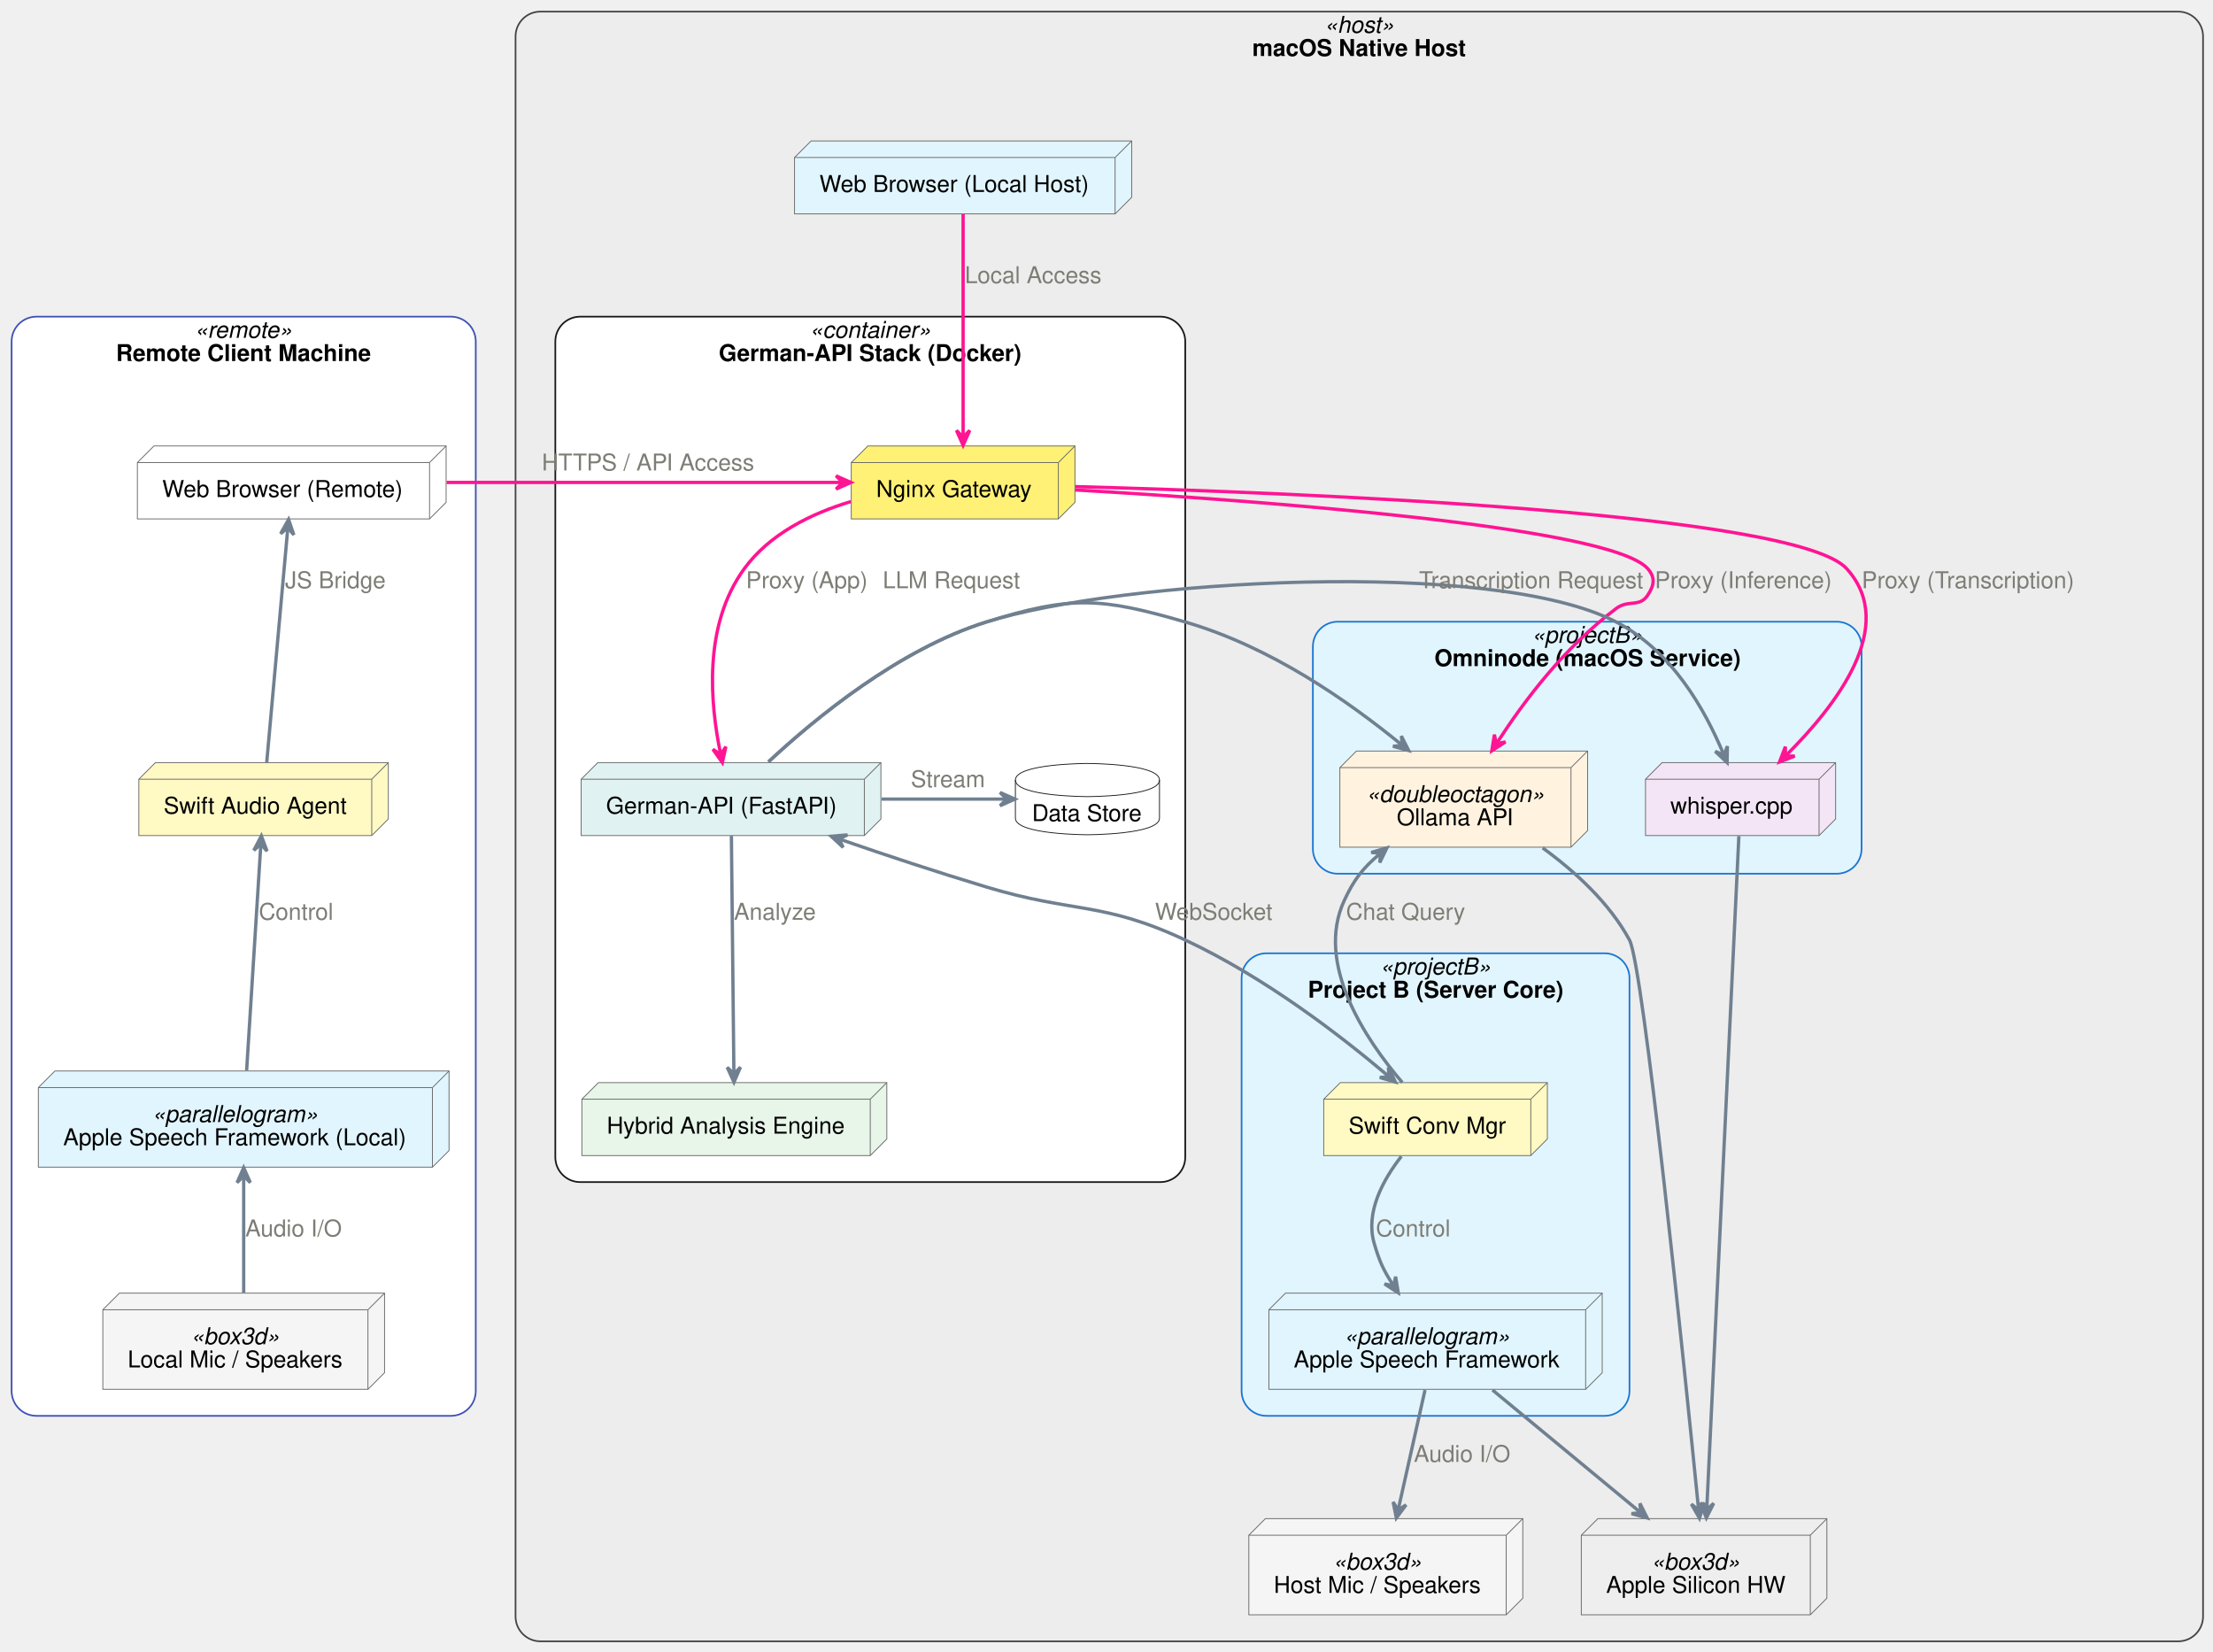
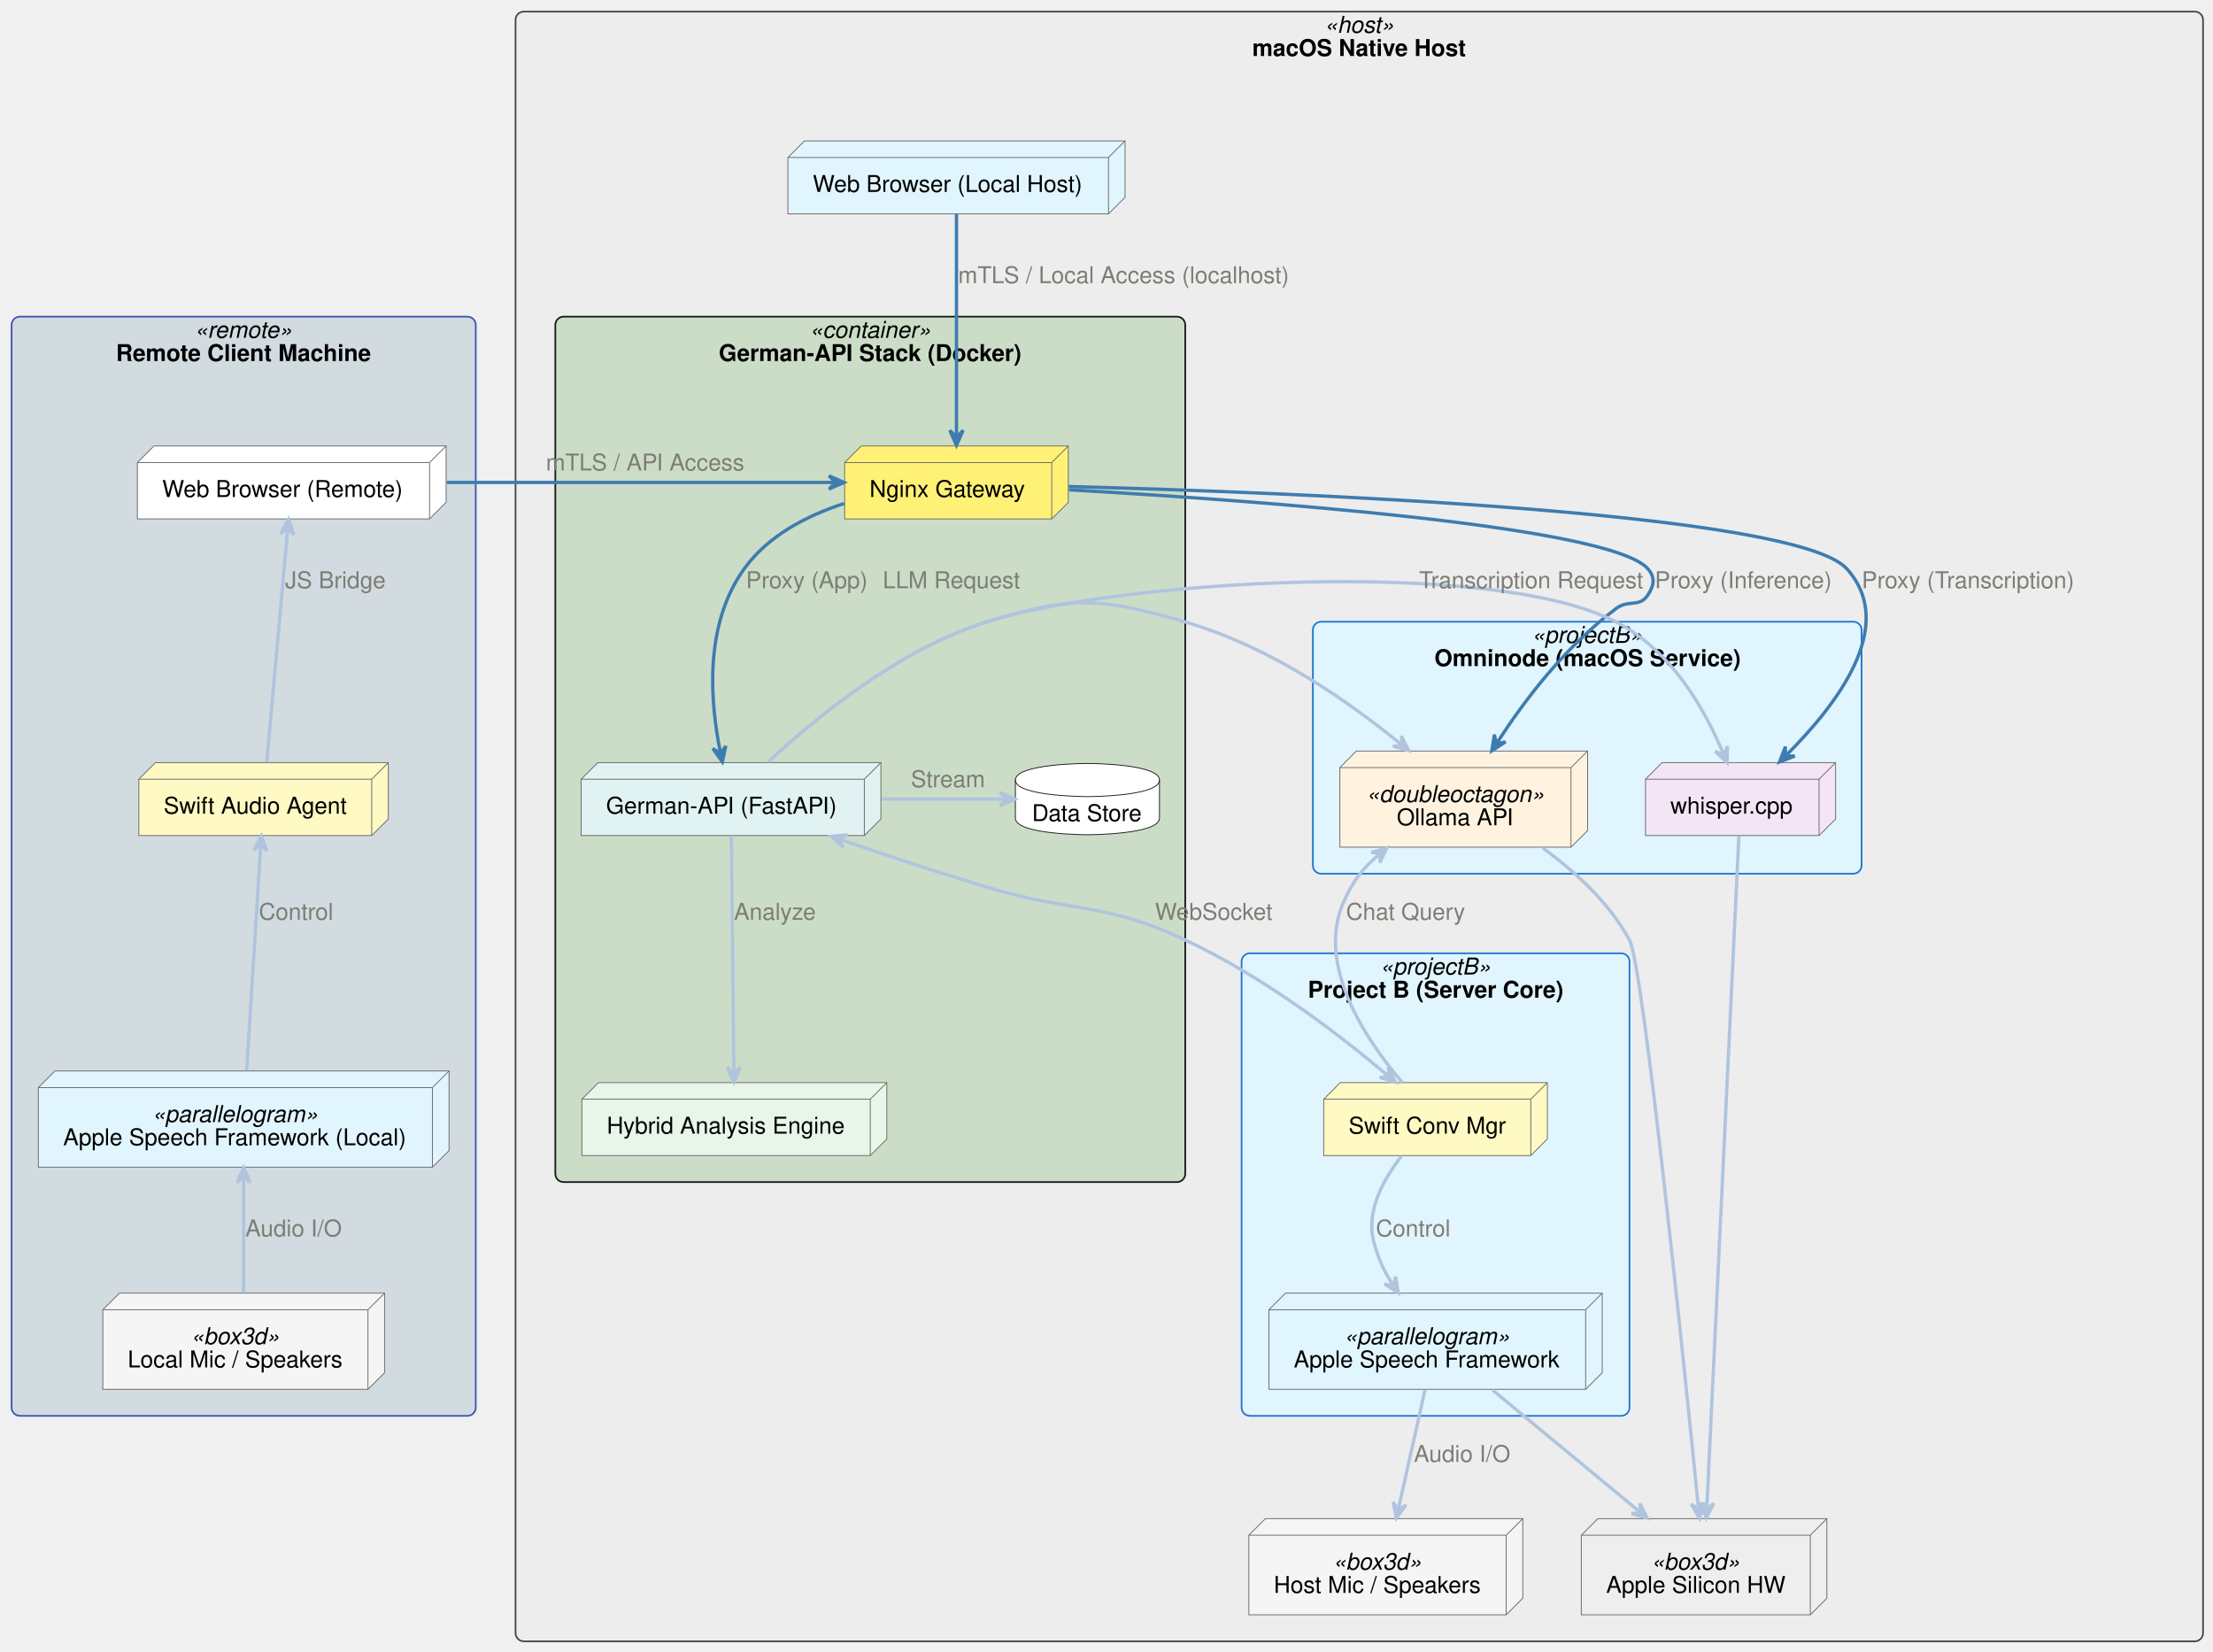
<svg xmlns="http://www.w3.org/2000/svg" contentStyleType="text/css" data-diagram-type="DESCRIPTION" height="996px" preserveAspectRatio="none" style="width:1335px;height:996px;" version="1.1" viewBox="0 0 1335 996" width="1335px" zoomAndPan="magnify">
  <defs />
  <g>
    <g class="cluster" data-entity="Remote Client Machine" data-source-line="44" data-uid="ent0002" id="cluster_Remote Client Machine">
-       <rect fill="#FFFFFF" height="663" rx="15" ry="15" style="stroke:#3F51B5;stroke-width:1;" width="280" x="7" y="191" />
+       <rect fill="#D1DBE0" height="663" rx="5" ry="5" style="stroke:#3F51B5;stroke-width:1;" width="280" x="7" y="191" />
      <text fill="#000000" font-family="Helvetica" font-size="14" font-style="italic" lengthAdjust="spacing" textLength="59.145" x="117.428" y="203.78">«remote»</text>
      <text fill="#000000" font-family="Helvetica" font-size="14" font-weight="bold" lengthAdjust="spacing" textLength="154.027" x="69.986" y="217.78">Remote Client Machine</text>
    </g>
    <g class="cluster" data-entity="macOS Native Host" data-source-line="57" data-uid="ent0013" id="cluster_macOS Native Host">
-       <rect fill="#EDEDED" height="983" rx="15" ry="15" style="stroke:#444444;stroke-width:1;" width="1018" x="311" y="7" />
+       <rect fill="#EDEDED" height="983" rx="5" ry="5" style="stroke:#444444;stroke-width:1;" width="1018" x="311" y="7" />
      <text fill="#000000" font-family="Helvetica" font-size="14" font-style="italic" lengthAdjust="spacing" textLength="42.034" x="798.983" y="19.78">«host»</text>
      <text fill="#000000" font-family="Helvetica" font-size="14" font-weight="bold" lengthAdjust="spacing" textLength="129.158" x="755.421" y="33.78">macOS Native Host</text>
    </g>
    <g class="cluster" data-entity="German-API Stack .Docker." data-source-line="62" data-uid="ent0015" id="cluster_German-API Stack .Docker.">
-       <rect fill="#FFFFFF" height="522" rx="15" ry="15" style="stroke:#181818;stroke-width:1;" width="380" x="335" y="191" />
+       <rect fill="#CBDDC7" height="522" rx="5" ry="5" style="stroke:#181818;stroke-width:1;" width="380" x="335" y="191" />
      <text fill="#000000" font-family="Helvetica" font-size="14" font-style="italic" lengthAdjust="spacing" textLength="73.165" x="488.418" y="203.78">«container»</text>
      <text fill="#000000" font-family="Helvetica" font-size="14" font-weight="bold" lengthAdjust="spacing" textLength="182.841" x="433.58" y="217.78">German-API Stack (Docker)</text>
    </g>
    <g class="cluster" data-entity="Omninode .macOS Service." data-source-line="72" data-uid="ent0021" id="cluster_Omninode .macOS Service.">
-       <rect fill="#E1F5FE" height="152" rx="15" ry="15" style="stroke:#1976D2;stroke-width:1;" width="331" x="792" y="375" />
+       <rect fill="#E1F5FE" height="152" rx="5" ry="5" style="stroke:#1976D2;stroke-width:1;" width="331" x="792" y="375" />
      <text fill="#000000" font-family="Helvetica" font-size="14" font-style="italic" lengthAdjust="spacing" textLength="66.931" x="924.035" y="387.78">«projectB»</text>
      <text fill="#000000" font-family="Helvetica" font-size="14" font-weight="bold" lengthAdjust="spacing" textLength="184.393" x="865.304" y="401.78">Omninode (macOS Service)</text>
    </g>
    <g class="cluster" data-entity="Project B .Server Core." data-source-line="78" data-uid="ent0024" id="cluster_Project B .Server Core.">
-       <rect fill="#E1F5FE" height="279" rx="15" ry="15" style="stroke:#1976D2;stroke-width:1;" width="234" x="749" y="575" />
+       <rect fill="#E1F5FE" height="279" rx="5" ry="5" style="stroke:#1976D2;stroke-width:1;" width="234" x="749" y="575" />
      <text fill="#000000" font-family="Helvetica" font-size="14" font-style="italic" lengthAdjust="spacing" textLength="66.931" x="832.535" y="587.78">«projectB»</text>
      <text fill="#000000" font-family="Helvetica" font-size="14" font-weight="bold" lengthAdjust="spacing" textLength="154.055" x="788.973" y="601.78">Project B (Server Core)</text>
    </g>
    <g class="entity" data-entity="RemoteClient" data-source-line="45" data-uid="ent0003" id="entity_RemoteClient">
      <polygon fill="#FFFFFF" points="82.87,279,92.87,269,269.125,269,269.125,303,259.125,313,82.87,313,82.87,279" style="stroke:#666666;stroke-width:0.5;" />
      <line style="stroke:#666666;stroke-width:0.5;" x1="259.125" x2="269.125" y1="279" y2="269" />
      <line style="stroke:#666666;stroke-width:0.5;" x1="82.87" x2="259.125" y1="279" y2="279" />
      <line style="stroke:#666666;stroke-width:0.5;" x1="259.125" x2="259.125" y1="279" y2="313" />
      <text fill="#000000" font-family="Helvetica" font-size="14" lengthAdjust="spacing" textLength="146.255" x="97.87" y="299.78">Web Browser (Remote)</text>
    </g>
    <g class="entity" data-entity="ClientAgent" data-source-line="46" data-uid="ent0004" id="entity_ClientAgent">
      <polygon fill="#FFF9C4" points="83.75,470,93.75,460,234.26,460,234.26,494,224.26,504,83.75,504,83.75,470" style="stroke:#666666;stroke-width:0.5;" />
      <line style="stroke:#666666;stroke-width:0.5;" x1="224.26" x2="234.26" y1="470" y2="460" />
      <line style="stroke:#666666;stroke-width:0.5;" x1="83.75" x2="224.26" y1="470" y2="470" />
      <line style="stroke:#666666;stroke-width:0.5;" x1="224.26" x2="224.26" y1="470" y2="504" />
      <text fill="#000000" font-family="Helvetica" font-size="14" lengthAdjust="spacing" textLength="110.51" x="98.75" y="490.78">Swift Audio Agent</text>
    </g>
    <g class="entity" data-entity="ClientSpeech" data-source-line="47" data-uid="ent0005" id="entity_ClientSpeech">
      <polygon fill="#E1F5FE" points="23.12,656,33.12,646,270.878,646,270.878,694,260.878,704,23.12,704,23.12,656" style="stroke:#666666;stroke-width:0.5;" />
      <line style="stroke:#666666;stroke-width:0.5;" x1="260.878" x2="270.878" y1="656" y2="646" />
      <line style="stroke:#666666;stroke-width:0.5;" x1="23.12" x2="260.878" y1="656" y2="656" />
      <line style="stroke:#666666;stroke-width:0.5;" x1="260.878" x2="260.878" y1="656" y2="704" />
      <text fill="#000000" font-family="Helvetica" font-size="14" font-style="italic" lengthAdjust="spacing" textLength="100.393" x="91.803" y="676.78">«parallelogram»</text>
      <text fill="#000000" font-family="Helvetica" font-size="14" lengthAdjust="spacing" textLength="207.758" x="38.12" y="690.78">Apple Speech Framework (Local)</text>
    </g>
    <g class="entity" data-entity="ClientHW" data-source-line="48" data-uid="ent0006" id="entity_ClientHW">
      <polygon fill="#F5F5F5" points="62.03,790,72.03,780,231.974,780,231.974,828,221.974,838,62.03,838,62.03,790" style="stroke:#666666;stroke-width:0.5;" />
      <line style="stroke:#666666;stroke-width:0.5;" x1="221.974" x2="231.974" y1="790" y2="780" />
      <line style="stroke:#666666;stroke-width:0.5;" x1="62.03" x2="221.974" y1="790" y2="790" />
      <line style="stroke:#666666;stroke-width:0.5;" x1="221.974" x2="221.974" y1="790" y2="838" />
      <text fill="#000000" font-family="Helvetica" font-size="14" font-style="italic" lengthAdjust="spacing" textLength="53.717" x="115.144" y="810.78">«box3d»</text>
      <text fill="#000000" font-family="Helvetica" font-size="14" lengthAdjust="spacing" textLength="129.944" x="77.03" y="824.78">Local Mic / Speakers</text>
    </g>
    <g class="entity" data-entity="LocalBrowser" data-source-line="59" data-uid="ent0014" id="entity_LocalBrowser">
-       <polygon fill="#E1F5FE" points="479.31,95,489.31,85,682.689,85,682.689,119,672.689,129,479.31,129,479.31,95" style="stroke:#666666;stroke-width:0.5;" />
-       <line style="stroke:#666666;stroke-width:0.5;" x1="672.689" x2="682.689" y1="95" y2="85" />
-       <line style="stroke:#666666;stroke-width:0.5;" x1="479.31" x2="672.689" y1="95" y2="95" />
-       <line style="stroke:#666666;stroke-width:0.5;" x1="672.689" x2="672.689" y1="95" y2="129" />
-       <text fill="#000000" font-family="Helvetica" font-size="14" lengthAdjust="spacing" textLength="163.379" x="494.31" y="115.78">Web Browser (Local Host)</text>
+       <polygon fill="#E1F5FE" points="475.31,95,485.31,85,678.689,85,678.689,119,668.689,129,475.31,129,475.31,95" style="stroke:#666666;stroke-width:0.5;" />
+       <line style="stroke:#666666;stroke-width:0.5;" x1="668.689" x2="678.689" y1="95" y2="85" />
+       <line style="stroke:#666666;stroke-width:0.5;" x1="475.31" x2="668.689" y1="95" y2="95" />
+       <line style="stroke:#666666;stroke-width:0.5;" x1="668.689" x2="668.689" y1="95" y2="129" />
+       <text fill="#000000" font-family="Helvetica" font-size="14" lengthAdjust="spacing" textLength="163.379" x="490.31" y="115.78">Web Browser (Local Host)</text>
    </g>
    <g class="entity" data-entity="HostAudioIO" data-source-line="83" data-uid="ent0027" id="entity_HostAudioIO">
      <polygon fill="#F5F5F5" points="753.37,926,763.37,916,918.632,916,918.632,964,908.632,974,753.37,974,753.37,926" style="stroke:#666666;stroke-width:0.5;" />
      <line style="stroke:#666666;stroke-width:0.5;" x1="908.632" x2="918.632" y1="926" y2="916" />
      <line style="stroke:#666666;stroke-width:0.5;" x1="753.37" x2="908.632" y1="926" y2="926" />
      <line style="stroke:#666666;stroke-width:0.5;" x1="908.632" x2="908.632" y1="926" y2="974" />
      <text fill="#000000" font-family="Helvetica" font-size="14" font-style="italic" lengthAdjust="spacing" textLength="53.717" x="804.143" y="946.78">«box3d»</text>
      <text fill="#000000" font-family="Helvetica" font-size="14" lengthAdjust="spacing" textLength="125.262" x="768.37" y="960.78">Host Mic / Speakers</text>
    </g>
    <g class="entity" data-entity="HW" data-source-line="84" data-uid="ent0028" id="entity_HW">
      <polygon fill="#EEEEEE" points="953.92,926,963.92,916,1102.071,916,1102.071,964,1092.071,974,953.92,974,953.92,926" style="stroke:#666666;stroke-width:0.5;" />
      <line style="stroke:#666666;stroke-width:0.5;" x1="1092.071" x2="1102.071" y1="926" y2="916" />
      <line style="stroke:#666666;stroke-width:0.5;" x1="953.92" x2="1092.071" y1="926" y2="926" />
      <line style="stroke:#666666;stroke-width:0.5;" x1="1092.071" x2="1092.071" y1="926" y2="974" />
      <text fill="#000000" font-family="Helvetica" font-size="14" font-style="italic" lengthAdjust="spacing" textLength="53.717" x="996.137" y="946.78">«box3d»</text>
      <text fill="#000000" font-family="Helvetica" font-size="14" lengthAdjust="spacing" textLength="108.151" x="968.92" y="960.78">Apple Silicon HW</text>
    </g>
    <g class="entity" data-entity="Nginx" data-source-line="63" data-uid="ent0016" id="entity_Nginx">
-       <polygon fill="#FFF176" points="513.53,279,523.53,269,648.461,269,648.461,303,638.461,313,513.53,313,513.53,279" style="stroke:#666666;stroke-width:0.5;" />
-       <line style="stroke:#666666;stroke-width:0.5;" x1="638.461" x2="648.461" y1="279" y2="269" />
-       <line style="stroke:#666666;stroke-width:0.5;" x1="513.53" x2="638.461" y1="279" y2="279" />
-       <line style="stroke:#666666;stroke-width:0.5;" x1="638.461" x2="638.461" y1="279" y2="313" />
-       <text fill="#000000" font-family="Helvetica" font-size="14" lengthAdjust="spacing" textLength="94.931" x="528.53" y="299.78">Nginx Gateway</text>
+       <polygon fill="#FFF176" points="509.53,279,519.53,269,644.461,269,644.461,303,634.461,313,509.53,313,509.53,279" style="stroke:#666666;stroke-width:0.5;" />
+       <line style="stroke:#666666;stroke-width:0.5;" x1="634.461" x2="644.461" y1="279" y2="269" />
+       <line style="stroke:#666666;stroke-width:0.5;" x1="509.53" x2="634.461" y1="279" y2="279" />
+       <line style="stroke:#666666;stroke-width:0.5;" x1="634.461" x2="634.461" y1="279" y2="313" />
+       <text fill="#000000" font-family="Helvetica" font-size="14" lengthAdjust="spacing" textLength="94.931" x="524.53" y="299.78">Nginx Gateway</text>
    </g>
    <g class="entity" data-entity="GermanAPI" data-source-line="64" data-uid="ent0017" id="entity_GermanAPI">
      <polygon fill="#E0F2F1" points="350.6,470,360.6,460,531.407,460,531.407,494,521.407,504,350.6,504,350.6,470" style="stroke:#666666;stroke-width:0.5;" />
      <line style="stroke:#666666;stroke-width:0.5;" x1="521.407" x2="531.407" y1="470" y2="460" />
      <line style="stroke:#666666;stroke-width:0.5;" x1="350.6" x2="521.407" y1="470" y2="470" />
      <line style="stroke:#666666;stroke-width:0.5;" x1="521.407" x2="521.407" y1="470" y2="504" />
      <text fill="#000000" font-family="Helvetica" font-size="14" lengthAdjust="spacing" textLength="140.807" x="365.6" y="490.78">German-API (FastAPI)</text>
    </g>
    <g class="entity" data-entity="HybridEngine" data-source-line="65" data-uid="ent0018" id="entity_HybridEngine">
      <polygon fill="#E8F5E9" points="351.02,663,361.02,653,534.978,653,534.978,687,524.978,697,351.02,697,351.02,663" style="stroke:#666666;stroke-width:0.5;" />
      <line style="stroke:#666666;stroke-width:0.5;" x1="524.978" x2="534.978" y1="663" y2="653" />
      <line style="stroke:#666666;stroke-width:0.5;" x1="351.02" x2="524.978" y1="663" y2="663" />
      <line style="stroke:#666666;stroke-width:0.5;" x1="524.978" x2="524.978" y1="663" y2="697" />
      <text fill="#000000" font-family="Helvetica" font-size="14" lengthAdjust="spacing" textLength="143.958" x="366.02" y="683.78">Hybrid Analysis Engine</text>
    </g>
    <g class="entity" data-entity="Assets" data-source-line="66" data-uid="ent0019" id="entity_Assets">
      <path d="M612.54,470.5 C612.54,460.5 656.002,460.5 656.002,460.5 C656.002,460.5 699.464,460.5 699.464,470.5 L699.464,493.5 C699.464,503.5 656.002,503.5 656.002,503.5 C656.002,503.5 612.54,503.5 612.54,493.5 L612.54,470.5" fill="#FFFFFF" style="stroke:#181818;stroke-width:0.5;" />
      <path d="M612.54,470.5 C612.54,480.5 656.002,480.5 656.002,480.5 C656.002,480.5 699.464,480.5 699.464,470.5" fill="none" style="stroke:#181818;stroke-width:0.5;" />
      <text fill="#000000" font-family="Helvetica" font-size="14" lengthAdjust="spacing" textLength="66.924" x="622.54" y="495.28">Data Store</text>
    </g>
    <g class="entity" data-entity="Ollama" data-source-line="73" data-uid="ent0022" id="entity_Ollama">
      <polygon fill="#FFF3E0" points="808.28,463,818.28,453,957.714,453,957.714,501,947.714,511,808.28,511,808.28,463" style="stroke:#666666;stroke-width:0.5;" />
      <line style="stroke:#666666;stroke-width:0.5;" x1="947.714" x2="957.714" y1="463" y2="453" />
      <line style="stroke:#666666;stroke-width:0.5;" x1="808.28" x2="947.714" y1="463" y2="463" />
      <line style="stroke:#666666;stroke-width:0.5;" x1="947.714" x2="947.714" y1="463" y2="511" />
      <text fill="#000000" font-family="Helvetica" font-size="14" font-style="italic" lengthAdjust="spacing" textLength="107.434" x="824.28" y="483.78">«doubleoctagon»</text>
      <text fill="#000000" font-family="Helvetica" font-size="14" lengthAdjust="spacing" textLength="70.8" x="842.597" y="497.78">Ollama API</text>
    </g>
    <g class="entity" data-entity="Whisper" data-source-line="74" data-uid="ent0023" id="entity_Whisper">
      <polygon fill="#F3E5F5" points="992.65,470,1002.65,460,1107.353,460,1107.353,494,1097.353,504,992.65,504,992.65,470" style="stroke:#666666;stroke-width:0.5;" />
      <line style="stroke:#666666;stroke-width:0.5;" x1="1097.353" x2="1107.353" y1="470" y2="460" />
      <line style="stroke:#666666;stroke-width:0.5;" x1="992.65" x2="1097.353" y1="470" y2="470" />
      <line style="stroke:#666666;stroke-width:0.5;" x1="1097.353" x2="1097.353" y1="470" y2="504" />
      <text fill="#000000" font-family="Helvetica" font-size="14" lengthAdjust="spacing" textLength="74.703" x="1007.65" y="490.78">whisper.cpp</text>
    </g>
    <g class="entity" data-entity="ConvMgr" data-source-line="79" data-uid="ent0025" id="entity_ConvMgr">
      <polygon fill="#FFF9C4" points="798.54,663,808.54,653,933.45,653,933.45,687,923.45,697,798.54,697,798.54,663" style="stroke:#666666;stroke-width:0.5;" />
      <line style="stroke:#666666;stroke-width:0.5;" x1="923.45" x2="933.45" y1="663" y2="653" />
      <line style="stroke:#666666;stroke-width:0.5;" x1="798.54" x2="923.45" y1="663" y2="663" />
      <line style="stroke:#666666;stroke-width:0.5;" x1="923.45" x2="923.45" y1="663" y2="697" />
      <text fill="#000000" font-family="Helvetica" font-size="14" lengthAdjust="spacing" textLength="94.91" x="813.54" y="683.78">Swift Conv Mgr</text>
    </g>
    <g class="entity" data-entity="NativeAudio" data-source-line="80" data-uid="ent0026" id="entity_NativeAudio">
      <polygon fill="#E1F5FE" points="765.46,790,775.46,780,966.535,780,966.535,828,956.535,838,765.46,838,765.46,790" style="stroke:#666666;stroke-width:0.5;" />
      <line style="stroke:#666666;stroke-width:0.5;" x1="956.535" x2="966.535" y1="790" y2="780" />
      <line style="stroke:#666666;stroke-width:0.5;" x1="765.46" x2="956.535" y1="790" y2="790" />
      <line style="stroke:#666666;stroke-width:0.5;" x1="956.535" x2="956.535" y1="790" y2="838" />
      <text fill="#000000" font-family="Helvetica" font-size="14" font-style="italic" lengthAdjust="spacing" textLength="100.393" x="810.801" y="810.78">«parallelogram»</text>
      <text fill="#000000" font-family="Helvetica" font-size="14" lengthAdjust="spacing" textLength="161.075" x="780.46" y="824.78">Apple Speech Framework</text>
    </g>
    <g class="link" data-entity-1="ClientSpeech" data-entity-2="ClientHW" data-source-line="51" data-uid="lnk8" id="link_ClientSpeech_ClientHW">
-       <path d="M147,710.32 C147,732.59 147,757.47 147,779.73" fill="none" id="ClientSpeech-backto-ClientHW" style="stroke:#708090;stroke-width:2;" />
-       <polygon fill="#708090" points="147,704.32,143,713.32,147,709.32,151,713.32,147,704.32" style="stroke:#708090;stroke-width:2;" />
+       <path d="M147,710.32 C147,732.59 147,757.47 147,779.73" fill="none" id="ClientSpeech-backto-ClientHW" style="stroke:#B0C4DE;stroke-width:2;" />
+       <polygon fill="#B0C4DE" points="147,704.32,143,713.32,147,709.32,151,713.32,147,704.32" style="stroke:#B0C4DE;stroke-width:2;" />
      <text fill="#7D7D75" font-family="Helvetica" font-size="14" lengthAdjust="spacing" textLength="58.365" x="148" y="745.78">Audio I/O</text>
    </g>
    <g class="link" data-entity-1="ClientAgent" data-entity-2="ClientSpeech" data-source-line="52" data-uid="lnk10" id="link_ClientAgent_ClientSpeech">
-       <path d="M157.293,510.158 C155.123,544.638 151.21,606.96 148.78,645.61" fill="none" id="ClientAgent-backto-ClientSpeech" style="stroke:#708090;stroke-width:2;" />
-       <polygon fill="#708090" points="157.67,504.17,153.113,512.901,157.356,509.16,161.097,513.404,157.67,504.17" style="stroke:#708090;stroke-width:2;" />
+       <path d="M157.293,510.158 C155.123,544.638 151.21,606.96 148.78,645.61" fill="none" id="ClientAgent-backto-ClientSpeech" style="stroke:#B0C4DE;stroke-width:2;" />
+       <polygon fill="#B0C4DE" points="157.67,504.17,153.113,512.901,157.356,509.16,161.097,513.404,157.67,504.17" style="stroke:#B0C4DE;stroke-width:2;" />
      <text fill="#7D7D75" font-family="Helvetica" font-size="14" lengthAdjust="spacing" textLength="45.131" x="156.12" y="554.78">Control</text>
    </g>
    <g class="link" data-entity-1="RemoteClient" data-entity-2="ClientAgent" data-source-line="53" data-uid="lnk12" id="link_RemoteClient_ClientAgent">
-       <path d="M173.543,319.286 C170.273,355.686 164.18,423.42 160.91,459.76" fill="none" id="RemoteClient-backto-ClientAgent" style="stroke:#708090;stroke-width:2;" />
-       <polygon fill="#708090" points="174.08,313.31,169.291,321.916,173.633,318.29,177.259,322.632,174.08,313.31" style="stroke:#708090;stroke-width:2;" />
+       <path d="M173.543,319.286 C170.273,355.686 164.18,423.42 160.91,459.76" fill="none" id="RemoteClient-backto-ClientAgent" style="stroke:#B0C4DE;stroke-width:2;" />
+       <polygon fill="#B0C4DE" points="174.08,313.31,169.291,321.916,173.633,318.29,177.259,322.632,174.08,313.31" style="stroke:#B0C4DE;stroke-width:2;" />
      <text fill="#7D7D75" font-family="Helvetica" font-size="14" lengthAdjust="spacing" textLength="60.696" x="171.98" y="354.78">JS Bridge</text>
    </g>
    <g class="link" data-entity-1="Nginx" data-entity-2="GermanAPI" data-source-line="68" data-uid="lnk20" id="link_Nginx_GermanAPI">
-       <path d="M513.26,302.54 C489.13,309.83 464.2,322.16 449,343 C423.83,377.52 428.6,424.871 434.57,454.111" fill="none" id="Nginx-to-GermanAPI" style="stroke:#FF1493;stroke-width:2;" />
-       <polygon fill="#FF1493" points="435.77,459.99,437.889,450.372,434.77,455.091,430.05,451.972,435.77,459.99" style="stroke:#FF1493;stroke-width:2;" />
+       <path d="M509.26,303.68 C486.49,311.09 463.27,323.21 449,343 C424.15,377.45 428.659,424.347 434.539,453.647" fill="none" id="Nginx-to-GermanAPI" style="stroke:#3E7CAF;stroke-width:2;" />
+       <polygon fill="#3E7CAF" points="435.72,459.53,437.871,449.919,434.736,454.628,430.027,451.493,435.72,459.53" style="stroke:#3E7CAF;stroke-width:2;" />
      <text fill="#7D7D75" font-family="Helvetica" font-size="14" lengthAdjust="spacing" textLength="73.91" x="450" y="354.78">Proxy (App)</text>
    </g>
    <g class="link" data-entity-1="RemoteClient" data-entity-2="Nginx" data-source-line="90" data-uid="lnk29" id="link_RemoteClient_Nginx">
-       <path d="M269.42,291 C343.94,291 440.56,291 507.33,291" fill="none" id="RemoteClient-to-Nginx" style="stroke:#FF1493;stroke-width:2;" />
-       <polygon fill="#FF1493" points="513.33,291,504.33,287,508.33,291,504.33,295,513.33,291" style="stroke:#FF1493;stroke-width:2;" />
-       <text fill="#7D7D75" font-family="Helvetica" font-size="14" lengthAdjust="spacing" textLength="129.138" x="326.83" y="283.78">HTTPS / API Access</text>
+       <path d="M269.51,291 C342.87,291 437.26,291 503.09,291" fill="none" id="RemoteClient-to-Nginx" style="stroke:#3E7CAF;stroke-width:2;" />
+       <polygon fill="#3E7CAF" points="509.09,291,500.09,287,504.09,291,500.09,295,509.09,291" style="stroke:#3E7CAF;stroke-width:2;" />
+       <text fill="#7D7D75" font-family="Helvetica" font-size="14" lengthAdjust="spacing" textLength="120.586" x="329.33" y="283.78">mTLS / API Access</text>
    </g>
    <g class="link" data-entity-1="LocalBrowser" data-entity-2="Nginx" data-source-line="91" data-uid="lnk30" id="link_LocalBrowser_Nginx">
-       <path d="M581,129.23 C581,164.21 581,227.55 581,262.62" fill="none" id="LocalBrowser-to-Nginx" style="stroke:#FF1493;stroke-width:2;" />
-       <polygon fill="#FF1493" points="581,268.62,585,259.62,581,263.62,577,259.62,581,268.62" style="stroke:#FF1493;stroke-width:2;" />
-       <text fill="#7D7D75" font-family="Helvetica" font-size="14" lengthAdjust="spacing" textLength="82.482" x="582" y="170.78">Local Access</text>
+       <path d="M577,129.23 C577,164.21 577,227.55 577,262.62" fill="none" id="LocalBrowser-to-Nginx" style="stroke:#3E7CAF;stroke-width:2;" />
+       <polygon fill="#3E7CAF" points="577,268.62,581,259.62,577,263.62,573,259.62,577,268.62" style="stroke:#3E7CAF;stroke-width:2;" />
+       <text fill="#7D7D75" font-family="Helvetica" font-size="14" lengthAdjust="spacing" textLength="199.958" x="578" y="170.78">mTLS / Local Access (localhost)</text>
    </g>
    <g class="link" data-entity-1="Nginx" data-entity-2="Whisper" data-source-line="94" data-uid="lnk31" id="link_Nginx_Whisper">
-       <path d="M648.76,293.5 C785.31,297.23 1083.27,309.19 1114,343 C1145.44,377.59 1107.057,426.082 1077.747,455.332" fill="none" id="Nginx-to-Whisper" style="stroke:#FF1493;stroke-width:2;" />
-       <polygon fill="#FF1493" points="1073.5,459.57,1082.696,456.044,1077.039,456.038,1077.045,450.381,1073.5,459.57" style="stroke:#FF1493;stroke-width:2;" />
-       <text fill="#7D7D75" font-family="Helvetica" font-size="14" lengthAdjust="spacing" textLength="129.917" x="1123.07" y="354.78">Proxy (Transcription)</text>
+       <path d="M644.74,293.45 C782.08,297.09 1082.99,308.9 1114,343 C1145.45,377.58 1107.067,426.072 1077.757,455.322" fill="none" id="Nginx-to-Whisper" style="stroke:#3E7CAF;stroke-width:2;" />
+       <polygon fill="#3E7CAF" points="1073.51,459.56,1082.706,456.034,1077.049,456.028,1077.055,450.371,1073.51,459.56" style="stroke:#3E7CAF;stroke-width:2;" />
+       <text fill="#7D7D75" font-family="Helvetica" font-size="14" lengthAdjust="spacing" textLength="129.917" x="1123.08" y="354.78">Proxy (Transcription)</text>
    </g>
    <g class="link" data-entity-1="Nginx" data-entity-2="Ollama" data-source-line="95" data-uid="lnk32" id="link_Nginx_Ollama">
-       <path d="M648.62,295.52 C759.88,302.02 971.54,317.59 994,343 C998.71,348.33 997.93,353.08 994,359 C988.93,366.63 982.32,361.49 975,367 C943.5,390.7 919.69,422.469 903.22,447.809" fill="none" id="Nginx-to-Ollama" style="stroke:#FF1493;stroke-width:2;" />
-       <polygon fill="#FF1493" points="899.95,452.84,908.208,447.474,902.675,448.648,901.501,443.114,899.95,452.84" style="stroke:#FF1493;stroke-width:2;" />
+       <path d="M644.83,295.45 C757.04,301.86 971.28,317.33 994,343 C998.71,348.32 997.93,353.08 994,359 C988.93,366.63 982.32,361.49 975,367 C943.5,390.7 919.69,422.469 903.22,447.809" fill="none" id="Nginx-to-Ollama" style="stroke:#3E7CAF;stroke-width:2;" />
+       <polygon fill="#3E7CAF" points="899.95,452.84,908.208,447.474,902.675,448.648,901.501,443.114,899.95,452.84" style="stroke:#3E7CAF;stroke-width:2;" />
      <text fill="#7D7D75" font-family="Helvetica" font-size="14" lengthAdjust="spacing" textLength="107.372" x="998.25" y="354.78">Proxy (Inference)</text>
    </g>
    <g class="link" data-entity-1="GermanAPI" data-entity-2="HybridEngine" data-source-line="98" data-uid="lnk33" id="link_GermanAPI_HybridEngine">
-       <path d="M441.22,504.17 C441.61,540.88 442.326,609.95 442.716,646.73" fill="none" id="GermanAPI-to-HybridEngine" style="stroke:#708090;stroke-width:2;" />
-       <polygon fill="#708090" points="442.78,652.73,446.684,643.688,442.727,647.73,438.685,643.773,442.78,652.73" style="stroke:#708090;stroke-width:2;" />
+       <path d="M441.22,504.17 C441.61,540.88 442.326,609.95 442.716,646.73" fill="none" id="GermanAPI-to-HybridEngine" style="stroke:#B0C4DE;stroke-width:2;" />
+       <polygon fill="#B0C4DE" points="442.78,652.73,446.684,643.688,442.727,647.73,438.685,643.773,442.78,652.73" style="stroke:#B0C4DE;stroke-width:2;" />
      <text fill="#7D7D75" font-family="Helvetica" font-size="14" lengthAdjust="spacing" textLength="49.807" x="442.76" y="554.78">Analyze</text>
    </g>
    <g class="link" data-entity-1="GermanAPI" data-entity-2="Assets" data-source-line="99" data-uid="lnk34" id="link_GermanAPI_Assets">
-       <path d="M531.87,482 C559.72,482 583.09,482 606.27,482" fill="none" id="GermanAPI-to-Assets" style="stroke:#708090;stroke-width:2;" />
-       <polygon fill="#708090" points="612.27,482,603.27,478,607.27,482,603.27,486,612.27,482" style="stroke:#708090;stroke-width:2;" />
+       <path d="M531.87,482 C559.72,482 583.09,482 606.27,482" fill="none" id="GermanAPI-to-Assets" style="stroke:#B0C4DE;stroke-width:2;" />
+       <polygon fill="#B0C4DE" points="612.27,482,603.27,478,607.27,482,603.27,486,612.27,482" style="stroke:#B0C4DE;stroke-width:2;" />
      <text fill="#7D7D75" font-family="Helvetica" font-size="14" lengthAdjust="spacing" textLength="45.124" x="549.47" y="474.78">Stream</text>
    </g>
    <g class="link" data-entity-1="NativeAudio" data-entity-2="HostAudioIO" data-source-line="100" data-uid="lnk35" id="link_NativeAudio_HostAudioIO">
-       <path d="M859.64,838.42 C854.55,861.16 848.751,887.035 843.661,909.765" fill="none" id="NativeAudio-to-HostAudioIO" style="stroke:#708090;stroke-width:2;" />
-       <polygon fill="#708090" points="842.35,915.62,848.22,907.712,843.443,910.741,840.413,905.963,842.35,915.62" style="stroke:#708090;stroke-width:2;" />
+       <path d="M859.64,838.42 C854.55,861.16 848.751,887.035 843.661,909.765" fill="none" id="NativeAudio-to-HostAudioIO" style="stroke:#B0C4DE;stroke-width:2;" />
+       <polygon fill="#B0C4DE" points="842.35,915.62,848.22,907.712,843.443,910.741,840.413,905.963,842.35,915.62" style="stroke:#B0C4DE;stroke-width:2;" />
      <text fill="#7D7D75" font-family="Helvetica" font-size="14" lengthAdjust="spacing" textLength="58.365" x="852.9" y="881.78">Audio I/O</text>
    </g>
    <g class="link" data-entity-1="ConvMgr" data-entity-2="NativeAudio" data-source-line="101" data-uid="lnk36" id="link_ConvMgr_NativeAudio">
-       <path d="M845.38,697.49 C834.15,711.82 823.57,731.39 829,750 C832.04,760.43 834.311,765.762 840.211,774.762" fill="none" id="ConvMgr-to-NativeAudio" style="stroke:#708090;stroke-width:2;" />
-       <polygon fill="#708090" points="843.5,779.78,841.911,770.06,840.759,775.598,835.221,774.446,843.5,779.78" style="stroke:#708090;stroke-width:2;" />
+       <path d="M845.38,697.49 C834.15,711.82 823.57,731.39 829,750 C832.04,760.43 834.311,765.762 840.211,774.762" fill="none" id="ConvMgr-to-NativeAudio" style="stroke:#B0C4DE;stroke-width:2;" />
+       <polygon fill="#B0C4DE" points="843.5,779.78,841.911,770.06,840.759,775.598,835.221,774.446,843.5,779.78" style="stroke:#B0C4DE;stroke-width:2;" />
      <text fill="#7D7D75" font-family="Helvetica" font-size="14" lengthAdjust="spacing" textLength="45.131" x="830" y="745.78">Control</text>
    </g>
    <g class="link" data-entity-1="Ollama" data-entity-2="ConvMgr" data-source-line="102" data-uid="lnk38" id="link_Ollama_ConvMgr">
-       <path d="M832.07,515.286 C821.73,524.036 816.73,530.77 811,543 C793.11,581.2 823.66,626.82 845.92,652.9" fill="none" id="Ollama-backto-ConvMgr" style="stroke:#708090;stroke-width:2;" />
-       <polygon fill="#708090" points="836.65,511.41,827.196,514.17,832.833,514.64,832.364,520.277,836.65,511.41" style="stroke:#708090;stroke-width:2;" />
+       <path d="M832.07,515.286 C821.73,524.036 816.73,530.77 811,543 C793.11,581.2 823.66,626.82 845.92,652.9" fill="none" id="Ollama-backto-ConvMgr" style="stroke:#B0C4DE;stroke-width:2;" />
+       <polygon fill="#B0C4DE" points="836.65,511.41,827.196,514.17,832.833,514.64,832.364,520.277,836.65,511.41" style="stroke:#B0C4DE;stroke-width:2;" />
      <text fill="#7D7D75" font-family="Helvetica" font-size="14" lengthAdjust="spacing" textLength="71.586" x="812" y="554.78">Chat Query</text>
    </g>
    <g class="link" data-entity-1="GermanAPI" data-entity-2="Ollama" data-source-line="103" data-uid="lnk39" id="link_GermanAPI_Ollama">
-       <path d="M463.59,459.52 C491.62,433.38 542.21,391.69 595,375.17 C645.9,359.24 663.79,360.26 715,375.17 C766.77,390.23 813.182,422.815 845.172,448.935" fill="none" id="GermanAPI-to-Ollama" style="stroke:#708090;stroke-width:2;" />
-       <polygon fill="#708090" points="849.82,452.73,845.379,443.94,845.947,449.568,840.319,450.136,849.82,452.73" style="stroke:#708090;stroke-width:2;" />
+       <path d="M463.59,459.52 C491.62,433.38 542.21,391.69 595,375.17 C645.9,359.24 663.79,360.26 715,375.17 C766.77,390.23 813.182,422.815 845.172,448.935" fill="none" id="GermanAPI-to-Ollama" style="stroke:#B0C4DE;stroke-width:2;" />
+       <polygon fill="#B0C4DE" points="849.82,452.73,845.379,443.94,845.947,449.568,840.319,450.136,849.82,452.73" style="stroke:#B0C4DE;stroke-width:2;" />
      <text fill="#7D7D75" font-family="Helvetica" font-size="14" lengthAdjust="spacing" textLength="83.269" x="532.5" y="354.78">LLM Request</text>
    </g>
    <g class="link" data-entity-1="GermanAPI" data-entity-2="Whisper" data-source-line="104" data-uid="lnk40" id="link_GermanAPI_Whisper">
-       <path d="M463.59,459.52 C491.62,433.38 542.21,391.69 595,375.17 C675.59,349.95 900.07,336.22 975,375.17 C1009.18,392.93 1028.712,428.69 1039.542,454.42" fill="none" id="GermanAPI-to-Whisper" style="stroke:#708090;stroke-width:2;" />
-       <polygon fill="#708090" points="1041.87,459.95,1042.065,450.103,1039.93,455.342,1034.692,453.207,1041.87,459.95" style="stroke:#708090;stroke-width:2;" />
+       <path d="M463.59,459.52 C491.62,433.38 542.21,391.69 595,375.17 C675.59,349.95 900.07,336.22 975,375.17 C1009.18,392.93 1028.712,428.69 1039.542,454.42" fill="none" id="GermanAPI-to-Whisper" style="stroke:#B0C4DE;stroke-width:2;" />
+       <polygon fill="#B0C4DE" points="1041.87,459.95,1042.065,450.103,1039.93,455.342,1034.692,453.207,1041.87,459.95" style="stroke:#B0C4DE;stroke-width:2;" />
      <text fill="#7D7D75" font-family="Helvetica" font-size="14" lengthAdjust="spacing" textLength="136.951" x="856" y="354.78">Transcription Request</text>
    </g>
    <g class="link" data-entity-1="GermanAPI" data-entity-2="ConvMgr" data-source-line="105" data-uid="lnk41" id="link_GermanAPI_ConvMgr">
-       <path d="M507.091,506.369 C535.371,516.139 563.93,525.62 595,535 C647.84,550.95 665.03,543.56 715,567 C763.72,589.85 808.747,624.738 837.227,648.798" fill="none" id="GermanAPI-ConvMgr" style="stroke:#708090;stroke-width:2;" />
-       <polygon fill="#708090" points="501.42,504.41,508.62,511.13,506.146,506.043,511.233,503.568,501.42,504.41" style="stroke:#708090;stroke-width:2;" />
-       <polygon fill="#708090" points="841.81,652.67,837.516,643.806,837.99,649.443,832.354,649.918,841.81,652.67" style="stroke:#708090;stroke-width:2;" />
+       <path d="M507.091,506.369 C535.371,516.139 563.93,525.62 595,535 C647.84,550.95 665.03,543.56 715,567 C763.72,589.85 808.747,624.738 837.227,648.798" fill="none" id="GermanAPI-ConvMgr" style="stroke:#B0C4DE;stroke-width:2;" />
+       <polygon fill="#B0C4DE" points="501.42,504.41,508.62,511.13,506.146,506.043,511.233,503.568,501.42,504.41" style="stroke:#B0C4DE;stroke-width:2;" />
+       <polygon fill="#B0C4DE" points="841.81,652.67,837.516,643.806,837.99,649.443,832.354,649.918,841.81,652.67" style="stroke:#B0C4DE;stroke-width:2;" />
      <text fill="#7D7D75" font-family="Helvetica" font-size="14" lengthAdjust="spacing" textLength="71.586" x="696.75" y="554.78">WebSocket</text>
    </g>
    <g class="link" data-entity-1="NativeAudio" data-entity-2="HW" data-source-line="108" data-uid="lnk42" id="link_NativeAudio_HW">
-       <path d="M900.36,838.42 C927.85,861.16 961.587,889.066 989.067,911.796" fill="none" id="NativeAudio-to-HW" style="stroke:#708090;stroke-width:2;" />
-       <polygon fill="#708090" points="993.69,915.62,989.304,906.802,989.837,912.433,984.206,912.966,993.69,915.62" style="stroke:#708090;stroke-width:2;" />
+       <path d="M900.36,838.42 C927.85,861.16 961.587,889.066 989.067,911.796" fill="none" id="NativeAudio-to-HW" style="stroke:#B0C4DE;stroke-width:2;" />
+       <polygon fill="#B0C4DE" points="993.69,915.62,989.304,906.802,989.837,912.433,984.206,912.966,993.69,915.62" style="stroke:#B0C4DE;stroke-width:2;" />
    </g>
    <g class="link" data-entity-1="Whisper" data-entity-2="HW" data-source-line="109" data-uid="lnk43" id="link_Whisper_HW">
-       <path d="M1048.98,504.31 C1045.41,579.21 1033.706,824.477 1029.646,909.557" fill="none" id="Whisper-to-HW" style="stroke:#708090;stroke-width:2;" />
-       <polygon fill="#708090" points="1029.36,915.55,1033.784,906.751,1029.598,910.556,1025.793,906.37,1029.36,915.55" style="stroke:#708090;stroke-width:2;" />
+       <path d="M1048.98,504.31 C1045.41,579.21 1033.706,824.477 1029.646,909.557" fill="none" id="Whisper-to-HW" style="stroke:#B0C4DE;stroke-width:2;" />
+       <polygon fill="#B0C4DE" points="1029.36,915.55,1033.784,906.751,1029.598,910.556,1025.793,906.37,1029.36,915.55" style="stroke:#B0C4DE;stroke-width:2;" />
    </g>
    <g class="link" data-entity-1="Ollama" data-entity-2="HW" data-source-line="110" data-uid="lnk44" id="link_Ollama_HW">
-       <path d="M930.61,511.44 C950.09,525.62 970.87,544.56 983,567 C991.3,582.37 1016.124,824.86 1024.604,909.81" fill="none" id="Ollama-to-HW" style="stroke:#708090;stroke-width:2;" />
-       <polygon fill="#708090" points="1025.2,915.78,1028.286,906.427,1024.703,910.805,1020.326,907.222,1025.2,915.78" style="stroke:#708090;stroke-width:2;" />
+       <path d="M930.61,511.44 C950.09,525.62 970.87,544.56 983,567 C991.3,582.37 1016.124,824.86 1024.604,909.81" fill="none" id="Ollama-to-HW" style="stroke:#B0C4DE;stroke-width:2;" />
+       <polygon fill="#B0C4DE" points="1025.2,915.78,1028.286,906.427,1024.703,910.805,1020.326,907.222,1025.2,915.78" style="stroke:#B0C4DE;stroke-width:2;" />
    </g>
  </g>
</svg>
